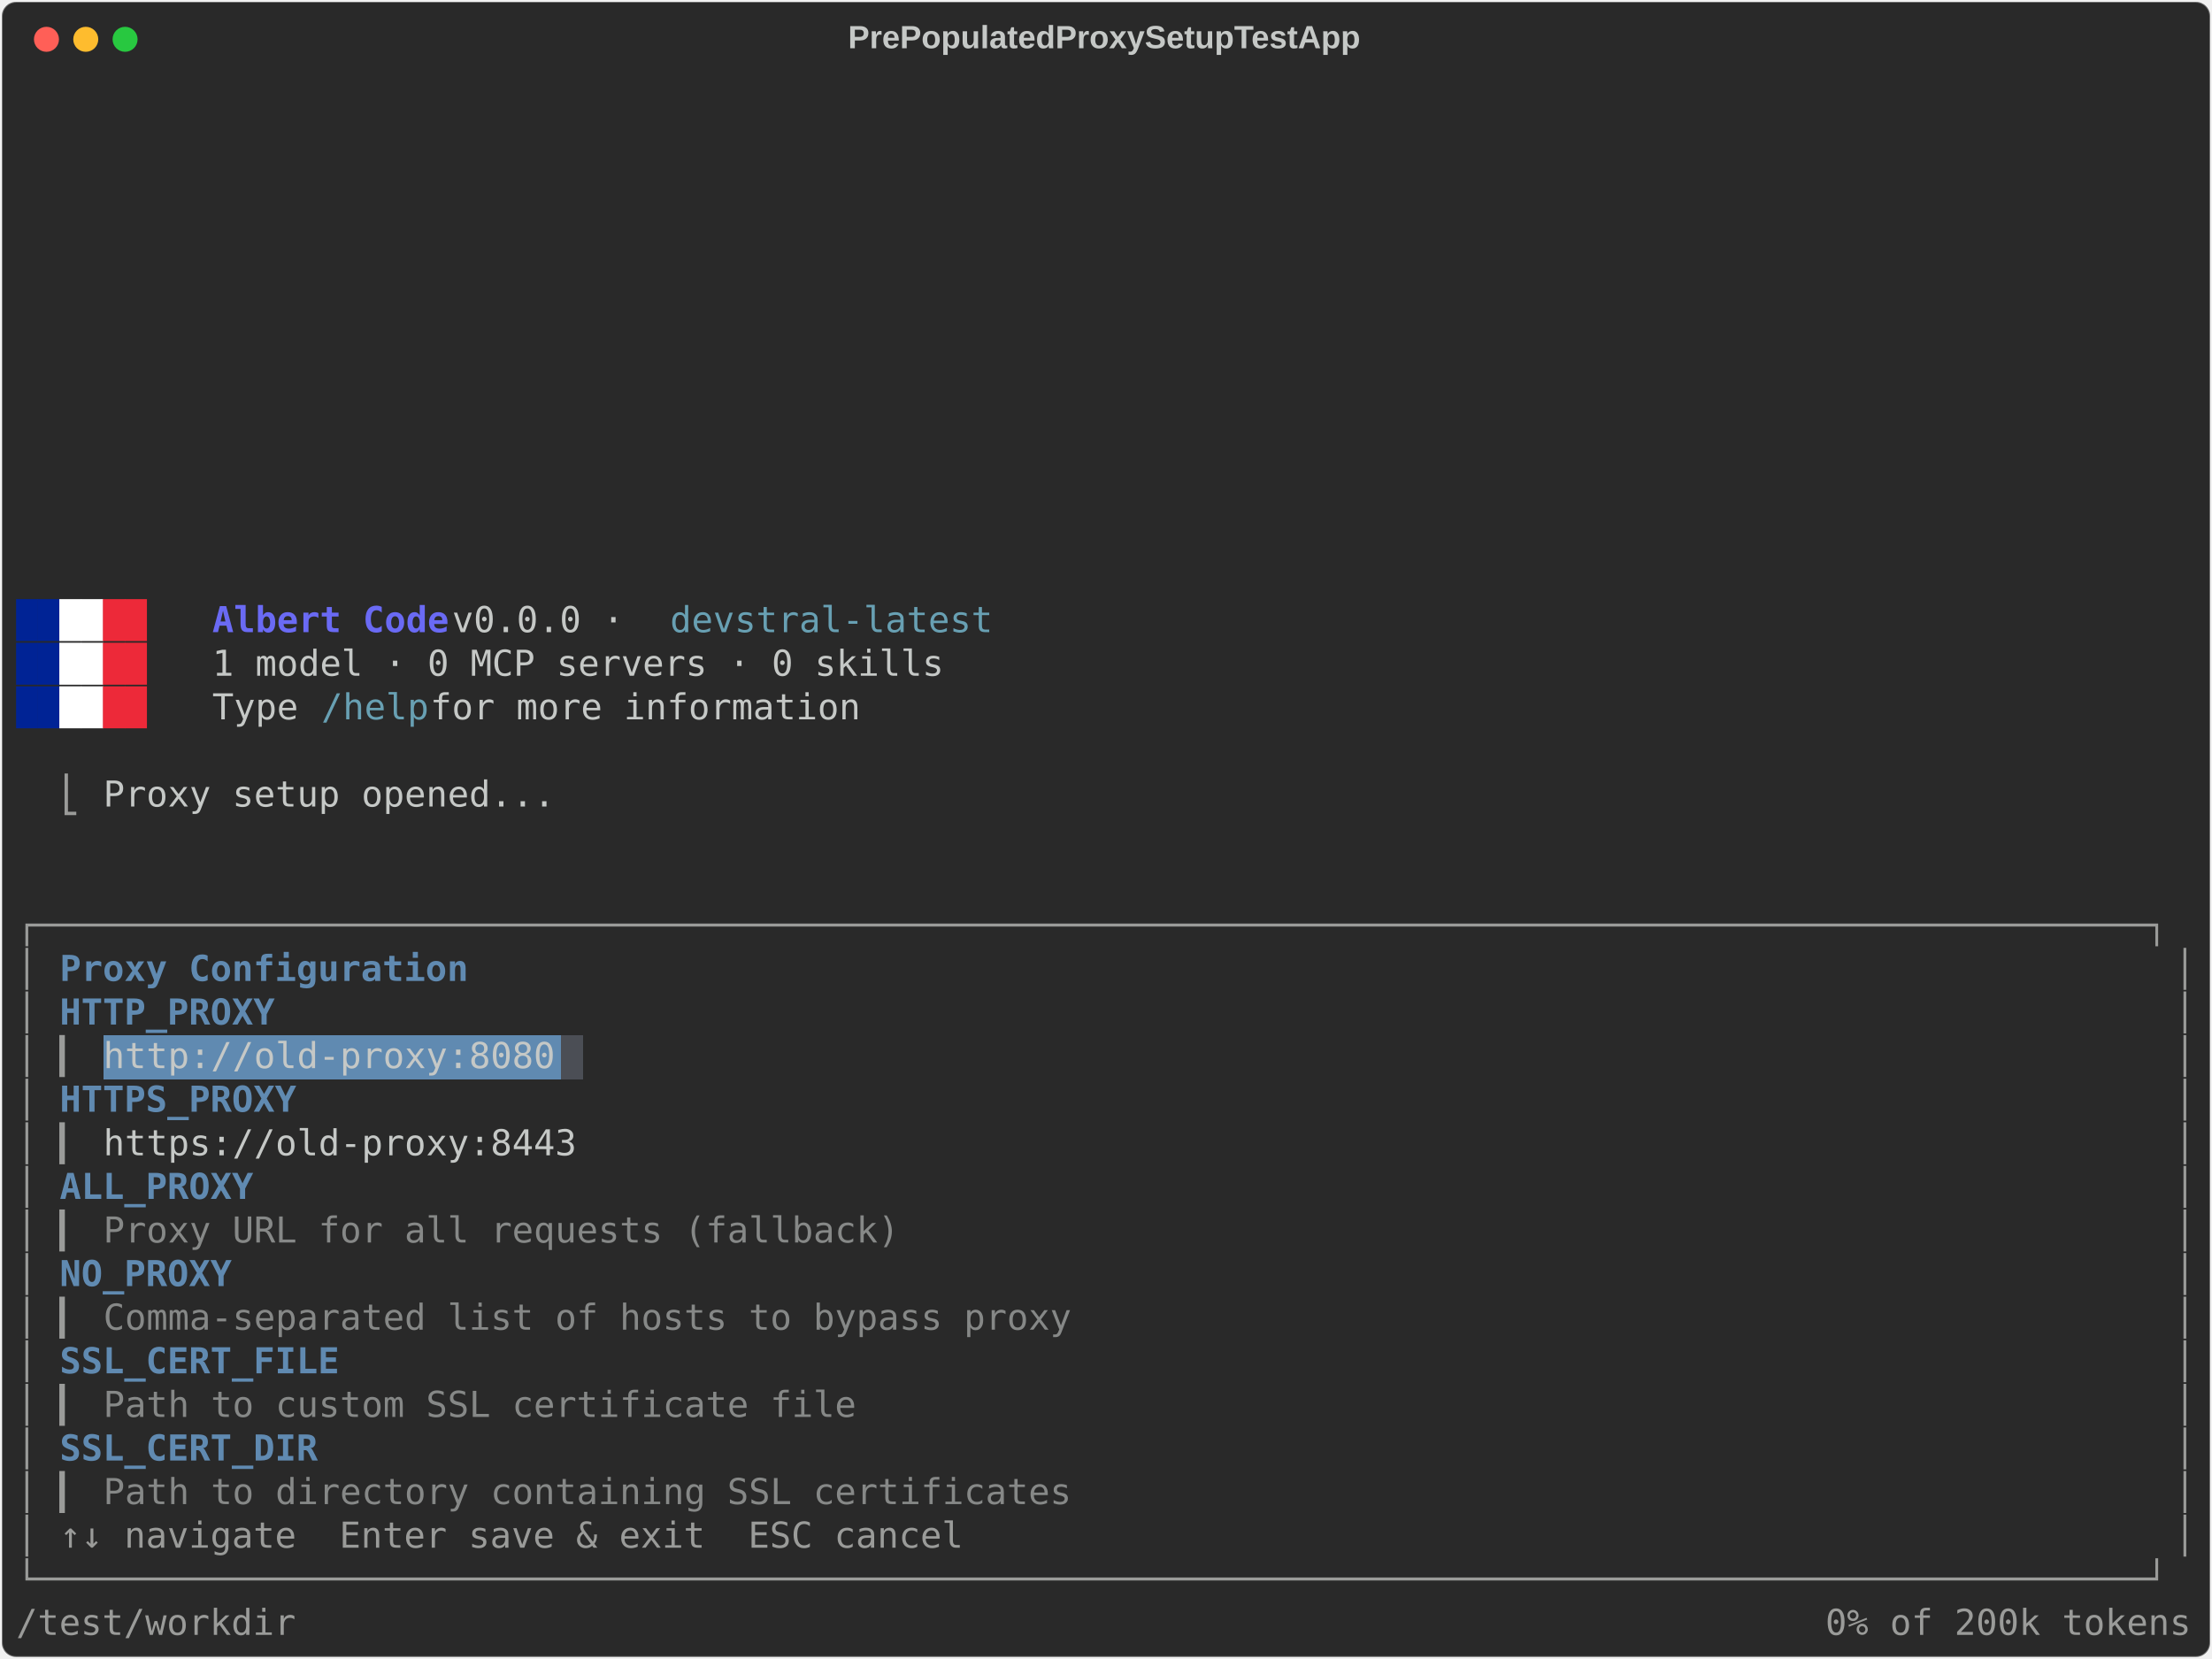
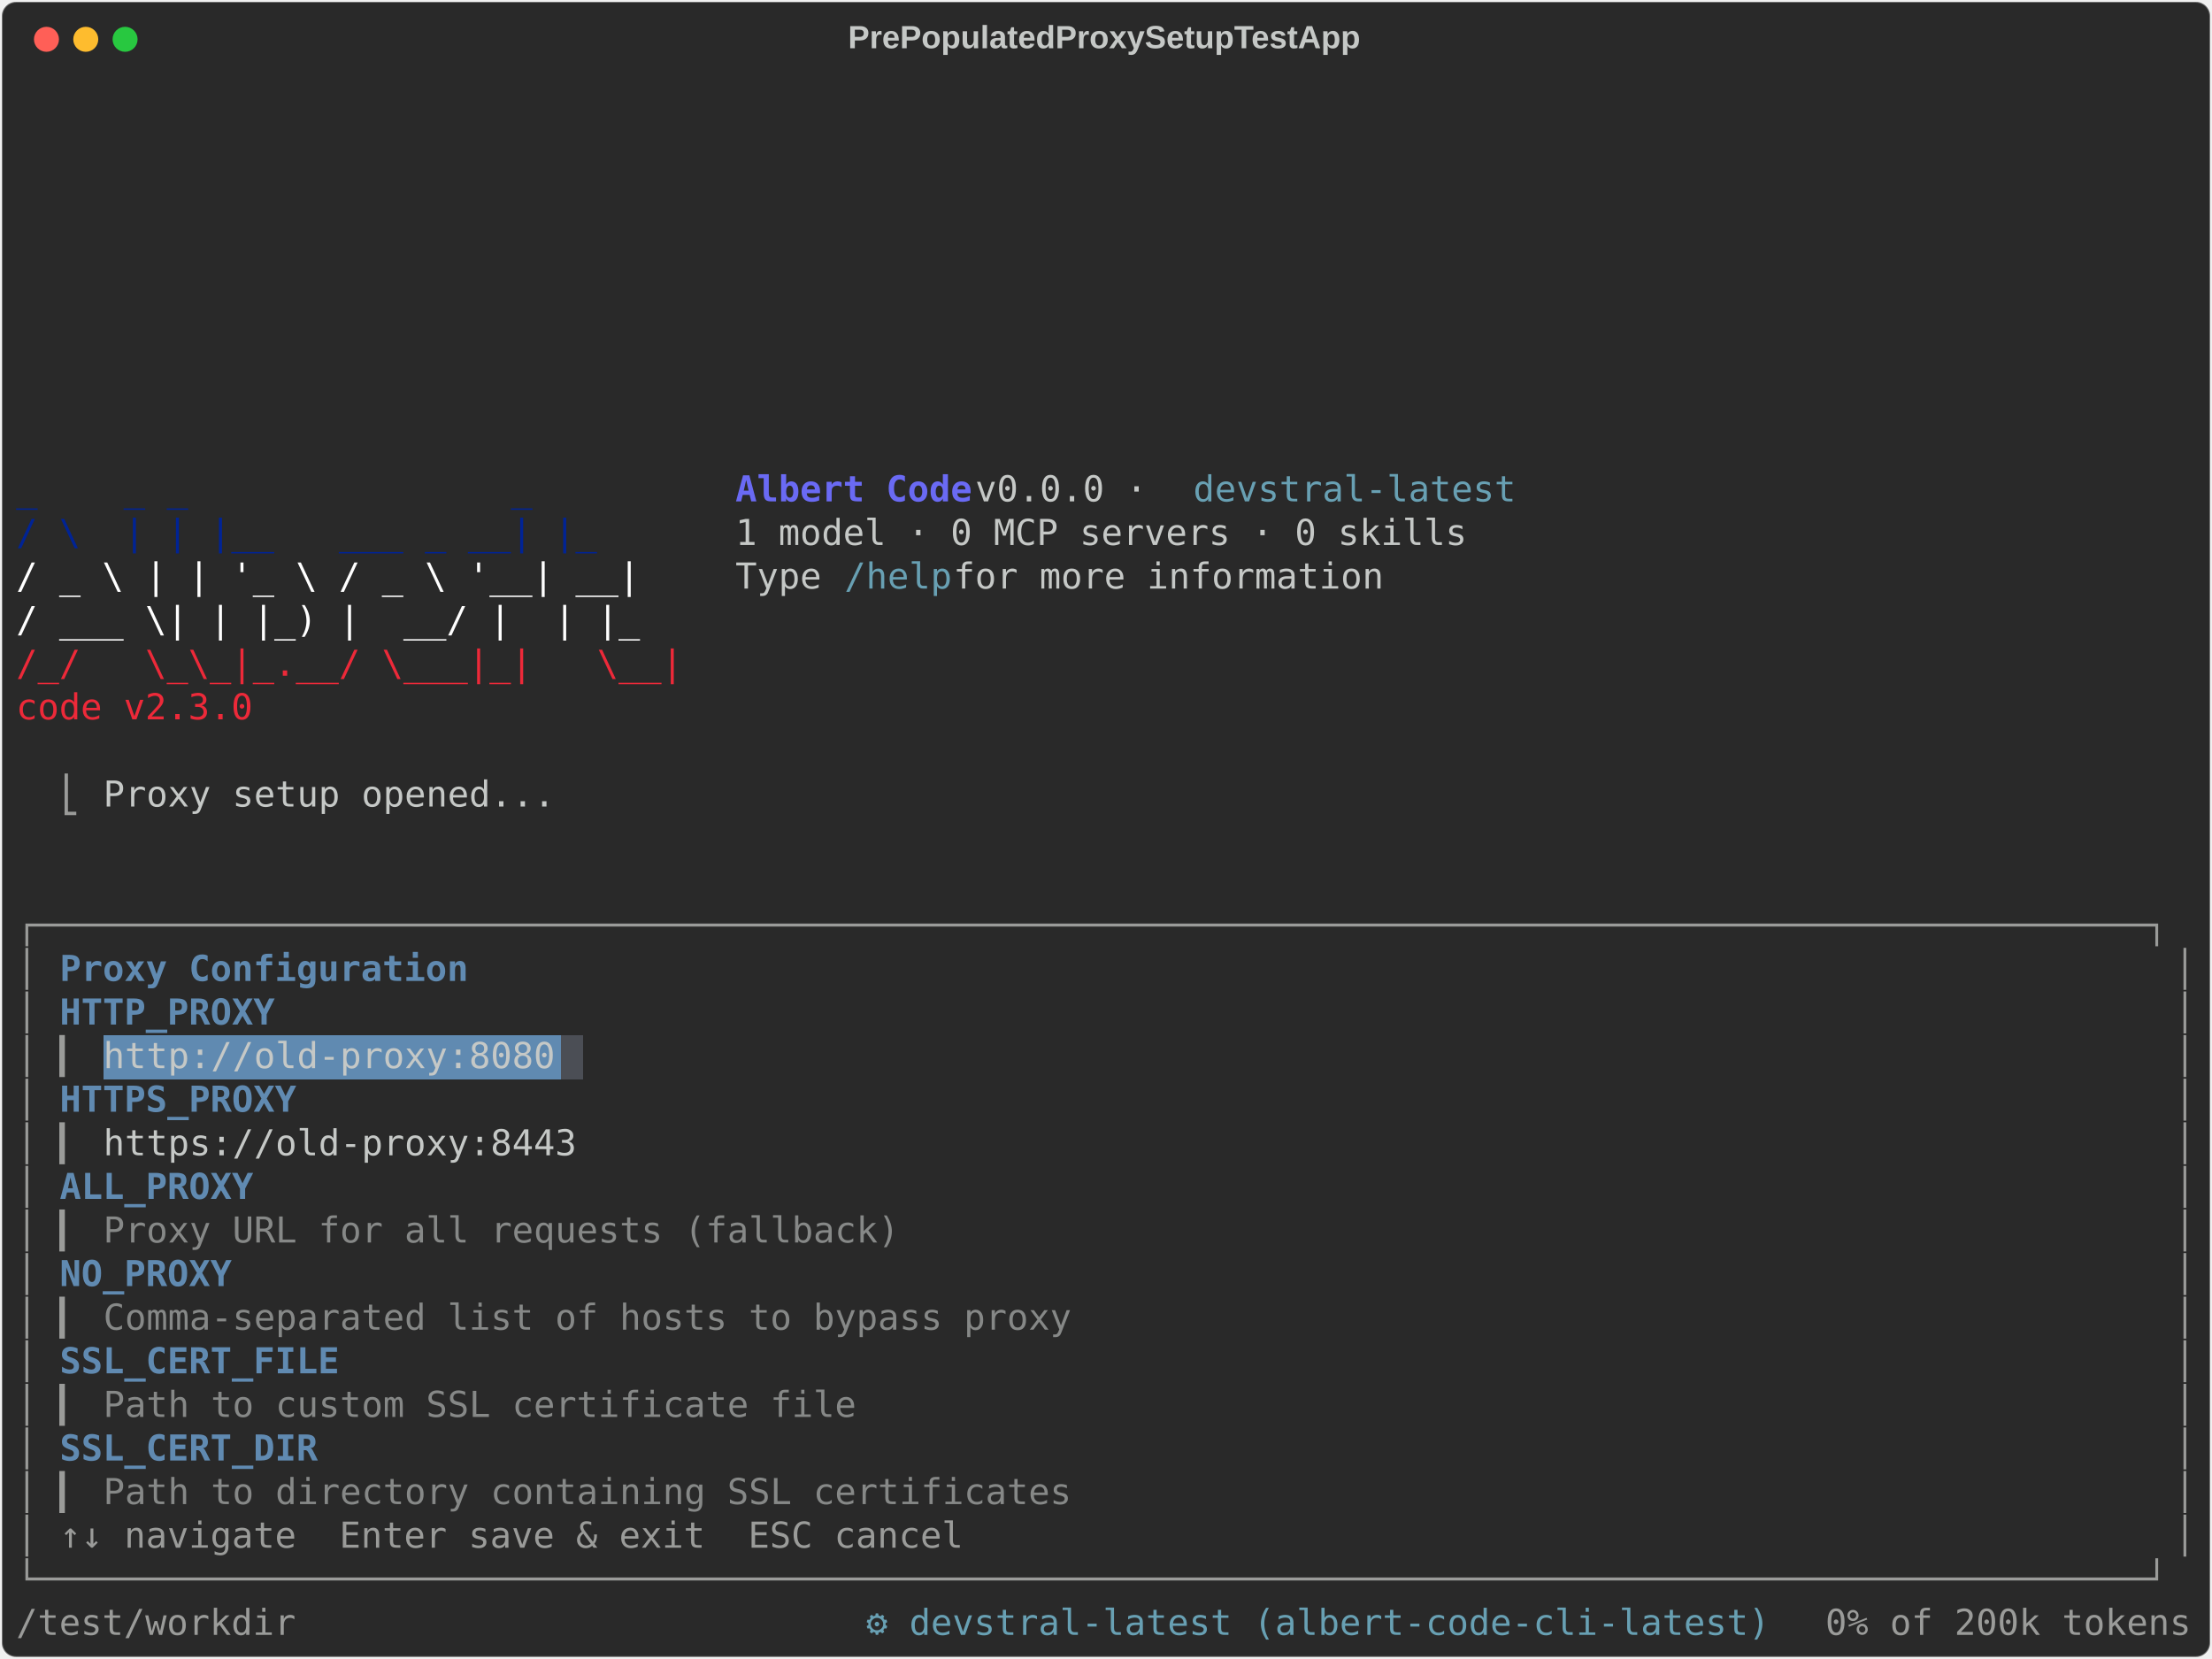
<svg xmlns="http://www.w3.org/2000/svg" class="rich-terminal" viewBox="0 0 1238 928.4">
  <style>

    @font-face {
        font-family: "Fira Code";
        src: local("FiraCode-Regular"),
                url("https://cdnjs.cloudflare.com/ajax/libs/firacode/6.2.0/woff2/FiraCode-Regular.woff2") format("woff2"),
                url("https://cdnjs.cloudflare.com/ajax/libs/firacode/6.2.0/woff/FiraCode-Regular.woff") format("woff");
        font-style: normal;
        font-weight: 400;
    }
    @font-face {
        font-family: "Fira Code";
        src: local("FiraCode-Bold"),
                url("https://cdnjs.cloudflare.com/ajax/libs/firacode/6.2.0/woff2/FiraCode-Bold.woff2") format("woff2"),
                url("https://cdnjs.cloudflare.com/ajax/libs/firacode/6.2.0/woff/FiraCode-Bold.woff") format("woff");
        font-style: bold;
        font-weight: 700;
    }

    .terminal-matrix {
        font-family: Fira Code, monospace;
        font-size: 20px;
        line-height: 24.4px;
        font-variant-east-asian: full-width;
    }

    .terminal-title {
        font-size: 18px;
        font-weight: bold;
        font-family: arial;
    }

    .terminal-r1 { fill: #c5c8c6 }
.terminal-r2 { fill: #002395 }
- .terminal-r3 { fill: #ffffff }
- .terminal-r4 { fill: #ed2939 }
- .terminal-r5 { fill: #6a6af4;font-weight: bold }
- .terminal-r6 { fill: #68a0b3 }
+ .terminal-r3 { fill: #6a6af4;font-weight: bold }
+ .terminal-r4 { fill: #68a0b3 }
+ .terminal-r5 { fill: #ffffff }
+ .terminal-r6 { fill: #ed2939 }
.terminal-r7 { fill: #9a9b99 }
.terminal-r8 { fill: #608ab1;font-weight: bold }
.terminal-r9 { fill: #868887 }
    </style>
  <defs>
    <clipPath id="terminal-clip-terminal">
      <rect x="0" y="0" width="1219.0" height="877.4" />
    </clipPath>
    <clipPath id="terminal-line-0">
      <rect x="0" y="1.5" width="1220" height="24.65" />
    </clipPath>
    <clipPath id="terminal-line-1">
      <rect x="0" y="25.9" width="1220" height="24.65" />
    </clipPath>
    <clipPath id="terminal-line-2">
      <rect x="0" y="50.3" width="1220" height="24.65" />
    </clipPath>
    <clipPath id="terminal-line-3">
      <rect x="0" y="74.7" width="1220" height="24.65" />
    </clipPath>
    <clipPath id="terminal-line-4">
      <rect x="0" y="99.1" width="1220" height="24.65" />
    </clipPath>
    <clipPath id="terminal-line-5">
      <rect x="0" y="123.5" width="1220" height="24.65" />
    </clipPath>
    <clipPath id="terminal-line-6">
      <rect x="0" y="147.9" width="1220" height="24.65" />
    </clipPath>
    <clipPath id="terminal-line-7">
      <rect x="0" y="172.3" width="1220" height="24.65" />
    </clipPath>
    <clipPath id="terminal-line-8">
      <rect x="0" y="196.7" width="1220" height="24.65" />
    </clipPath>
    <clipPath id="terminal-line-9">
      <rect x="0" y="221.1" width="1220" height="24.65" />
    </clipPath>
    <clipPath id="terminal-line-10">
      <rect x="0" y="245.5" width="1220" height="24.65" />
    </clipPath>
    <clipPath id="terminal-line-11">
      <rect x="0" y="269.9" width="1220" height="24.65" />
    </clipPath>
    <clipPath id="terminal-line-12">
      <rect x="0" y="294.3" width="1220" height="24.65" />
    </clipPath>
    <clipPath id="terminal-line-13">
      <rect x="0" y="318.7" width="1220" height="24.65" />
    </clipPath>
    <clipPath id="terminal-line-14">
      <rect x="0" y="343.1" width="1220" height="24.65" />
    </clipPath>
    <clipPath id="terminal-line-15">
      <rect x="0" y="367.5" width="1220" height="24.65" />
    </clipPath>
    <clipPath id="terminal-line-16">
      <rect x="0" y="391.9" width="1220" height="24.65" />
    </clipPath>
    <clipPath id="terminal-line-17">
      <rect x="0" y="416.3" width="1220" height="24.65" />
    </clipPath>
    <clipPath id="terminal-line-18">
      <rect x="0" y="440.7" width="1220" height="24.65" />
    </clipPath>
    <clipPath id="terminal-line-19">
      <rect x="0" y="465.1" width="1220" height="24.65" />
    </clipPath>
    <clipPath id="terminal-line-20">
      <rect x="0" y="489.5" width="1220" height="24.65" />
    </clipPath>
    <clipPath id="terminal-line-21">
      <rect x="0" y="513.9" width="1220" height="24.65" />
    </clipPath>
    <clipPath id="terminal-line-22">
      <rect x="0" y="538.3" width="1220" height="24.65" />
    </clipPath>
    <clipPath id="terminal-line-23">
      <rect x="0" y="562.7" width="1220" height="24.65" />
    </clipPath>
    <clipPath id="terminal-line-24">
      <rect x="0" y="587.1" width="1220" height="24.65" />
    </clipPath>
    <clipPath id="terminal-line-25">
      <rect x="0" y="611.5" width="1220" height="24.65" />
    </clipPath>
    <clipPath id="terminal-line-26">
      <rect x="0" y="635.9" width="1220" height="24.65" />
    </clipPath>
    <clipPath id="terminal-line-27">
      <rect x="0" y="660.3" width="1220" height="24.65" />
    </clipPath>
    <clipPath id="terminal-line-28">
      <rect x="0" y="684.7" width="1220" height="24.65" />
    </clipPath>
    <clipPath id="terminal-line-29">
      <rect x="0" y="709.1" width="1220" height="24.65" />
    </clipPath>
    <clipPath id="terminal-line-30">
      <rect x="0" y="733.5" width="1220" height="24.65" />
    </clipPath>
    <clipPath id="terminal-line-31">
      <rect x="0" y="757.9" width="1220" height="24.65" />
    </clipPath>
    <clipPath id="terminal-line-32">
      <rect x="0" y="782.3" width="1220" height="24.65" />
    </clipPath>
    <clipPath id="terminal-line-33">
      <rect x="0" y="806.7" width="1220" height="24.65" />
    </clipPath>
    <clipPath id="terminal-line-34">
      <rect x="0" y="831.1" width="1220" height="24.65" />
    </clipPath>
  </defs>
  <rect fill="#292929" stroke="rgba(255,255,255,0.35)" stroke-width="1" x="1" y="1" width="1236" height="926.4" rx="8" />
  <text class="terminal-title" fill="#c5c8c6" text-anchor="middle" x="618" y="27">PrePopulatedProxySetupTestApp</text>
  <g transform="translate(26,22)">
    <circle cx="0" cy="0" r="7" fill="#ff5f57" />
    <circle cx="22" cy="0" r="7" fill="#febc2e" />
    <circle cx="44" cy="0" r="7" fill="#28c840" />
  </g>
  <g transform="translate(9, 41)" clip-path="url(#terminal-clip-terminal)">
    <rect fill="#608ab1" x="48.8" y="538.3" width="256.2" height="24.65" shape-rendering="crispEdges" />
    <rect fill="#4b4e55" x="305" y="538.3" width="12.2" height="24.65" shape-rendering="crispEdges" />
    <g class="terminal-matrix">
      <text class="terminal-r1" x="1220" y="20" textLength="12.2" clip-path="url(#terminal-line-0)">
</text>
      <text class="terminal-r1" x="1220" y="44.4" textLength="12.2" clip-path="url(#terminal-line-1)">
</text>
      <text class="terminal-r1" x="1220" y="68.8" textLength="12.2" clip-path="url(#terminal-line-2)">
</text>
      <text class="terminal-r1" x="1220" y="93.2" textLength="12.2" clip-path="url(#terminal-line-3)">
</text>
      <text class="terminal-r1" x="1220" y="117.6" textLength="12.2" clip-path="url(#terminal-line-4)">
</text>
      <text class="terminal-r1" x="1220" y="142" textLength="12.2" clip-path="url(#terminal-line-5)">
</text>
      <text class="terminal-r1" x="1220" y="166.4" textLength="12.2" clip-path="url(#terminal-line-6)">
</text>
      <text class="terminal-r1" x="1220" y="190.8" textLength="12.2" clip-path="url(#terminal-line-7)">
</text>
      <text class="terminal-r1" x="1220" y="215.2" textLength="12.2" clip-path="url(#terminal-line-8)">
</text>
+       <text class="terminal-r2" x="0" y="239.6" textLength="378.2" clip-path="url(#terminal-line-9)">    _    _ _               _   </text>
+       <text class="terminal-r3" x="402.6" y="239.6" textLength="134.2" clip-path="url(#terminal-line-9)">Albert Code</text>
+       <text class="terminal-r1" x="536.8" y="239.6" textLength="122" clip-path="url(#terminal-line-9)"> v0.0.0 · </text>
+       <text class="terminal-r4" x="658.8" y="239.6" textLength="183" clip-path="url(#terminal-line-9)">devstral-latest</text>
      <text class="terminal-r1" x="1220" y="239.6" textLength="12.2" clip-path="url(#terminal-line-9)">
</text>
+       <text class="terminal-r2" x="0" y="264" textLength="378.2" clip-path="url(#terminal-line-10)">   / \  | | |__   ___ _ __| |_ </text>
+       <text class="terminal-r1" x="402.6" y="264" textLength="414.8" clip-path="url(#terminal-line-10)">1 model · 0 MCP servers · 0 skills</text>
      <text class="terminal-r1" x="1220" y="264" textLength="12.2" clip-path="url(#terminal-line-10)">
</text>
+       <text class="terminal-r5" x="0" y="288.4" textLength="378.2" clip-path="url(#terminal-line-11)">  / _ \ | | '_ \ / _ \ '__| __|</text>
+       <text class="terminal-r1" x="402.6" y="288.4" textLength="61" clip-path="url(#terminal-line-11)">Type </text>
+       <text class="terminal-r4" x="463.6" y="288.4" textLength="61" clip-path="url(#terminal-line-11)">/help</text>
+       <text class="terminal-r1" x="524.6" y="288.4" textLength="256.2" clip-path="url(#terminal-line-11)"> for more information</text>
      <text class="terminal-r1" x="1220" y="288.4" textLength="12.2" clip-path="url(#terminal-line-11)">
</text>
-       <text class="terminal-r2" x="0" y="312.8" textLength="12.2" clip-path="url(#terminal-line-12)">█</text>
-       <text class="terminal-r2" x="12.2" y="312.8" textLength="12.2" clip-path="url(#terminal-line-12)">█</text>
-       <text class="terminal-r3" x="24.4" y="312.8" textLength="12.2" clip-path="url(#terminal-line-12)">█</text>
-       <text class="terminal-r3" x="36.6" y="312.8" textLength="12.2" clip-path="url(#terminal-line-12)">█</text>
-       <text class="terminal-r4" x="48.8" y="312.8" textLength="12.2" clip-path="url(#terminal-line-12)">█</text>
-       <text class="terminal-r4" x="61" y="312.8" textLength="12.2" clip-path="url(#terminal-line-12)">█</text>
-       <text class="terminal-r5" x="109.8" y="312.8" textLength="134.2" clip-path="url(#terminal-line-12)">Albert Code</text>
-       <text class="terminal-r1" x="244" y="312.8" textLength="122" clip-path="url(#terminal-line-12)"> v0.0.0 · </text>
-       <text class="terminal-r6" x="366" y="312.8" textLength="183" clip-path="url(#terminal-line-12)">devstral-latest</text>
+       <text class="terminal-r5" x="0" y="312.8" textLength="378.2" clip-path="url(#terminal-line-12)"> / ___ \| | |_) |  __/ |  | |_ </text>
      <text class="terminal-r1" x="1220" y="312.8" textLength="12.2" clip-path="url(#terminal-line-12)">
</text>
-       <text class="terminal-r2" x="0" y="337.2" textLength="12.2" clip-path="url(#terminal-line-13)">█</text>
-       <text class="terminal-r2" x="12.2" y="337.2" textLength="12.2" clip-path="url(#terminal-line-13)">█</text>
-       <text class="terminal-r3" x="24.4" y="337.2" textLength="12.2" clip-path="url(#terminal-line-13)">█</text>
-       <text class="terminal-r3" x="36.6" y="337.2" textLength="12.2" clip-path="url(#terminal-line-13)">█</text>
-       <text class="terminal-r4" x="48.8" y="337.2" textLength="12.2" clip-path="url(#terminal-line-13)">█</text>
-       <text class="terminal-r4" x="61" y="337.2" textLength="12.2" clip-path="url(#terminal-line-13)">█</text>
-       <text class="terminal-r1" x="109.8" y="337.2" textLength="414.8" clip-path="url(#terminal-line-13)">1 model · 0 MCP servers · 0 skills</text>
+       <text class="terminal-r6" x="0" y="337.2" textLength="378.2" clip-path="url(#terminal-line-13)">/_/   \_\_|_.__/ \___|_|   \__|</text>
      <text class="terminal-r1" x="1220" y="337.2" textLength="12.2" clip-path="url(#terminal-line-13)">
</text>
-       <text class="terminal-r2" x="0" y="361.6" textLength="12.2" clip-path="url(#terminal-line-14)">█</text>
-       <text class="terminal-r2" x="12.2" y="361.6" textLength="12.2" clip-path="url(#terminal-line-14)">█</text>
-       <text class="terminal-r3" x="24.4" y="361.6" textLength="12.2" clip-path="url(#terminal-line-14)">█</text>
-       <text class="terminal-r3" x="36.6" y="361.6" textLength="12.2" clip-path="url(#terminal-line-14)">█</text>
-       <text class="terminal-r4" x="48.8" y="361.6" textLength="12.2" clip-path="url(#terminal-line-14)">█</text>
-       <text class="terminal-r4" x="61" y="361.6" textLength="12.2" clip-path="url(#terminal-line-14)">█</text>
-       <text class="terminal-r1" x="109.8" y="361.6" textLength="61" clip-path="url(#terminal-line-14)">Type </text>
-       <text class="terminal-r6" x="170.8" y="361.6" textLength="61" clip-path="url(#terminal-line-14)">/help</text>
-       <text class="terminal-r1" x="231.8" y="361.6" textLength="256.2" clip-path="url(#terminal-line-14)"> for more information</text>
+       <text class="terminal-r6" x="0" y="361.6" textLength="353.8" clip-path="url(#terminal-line-14)">                  code v2.3.0</text>
      <text class="terminal-r1" x="1220" y="361.6" textLength="12.2" clip-path="url(#terminal-line-14)">
</text>
      <text class="terminal-r1" x="1220" y="386" textLength="12.2" clip-path="url(#terminal-line-15)">
</text>
      <text class="terminal-r7" x="24.4" y="410.4" textLength="12.2" clip-path="url(#terminal-line-16)">⎣</text>
      <text class="terminal-r1" x="48.8" y="410.4" textLength="256.2" clip-path="url(#terminal-line-16)">Proxy setup opened...</text>
      <text class="terminal-r1" x="1220" y="410.4" textLength="12.2" clip-path="url(#terminal-line-16)">
</text>
      <text class="terminal-r1" x="1220" y="434.8" textLength="12.2" clip-path="url(#terminal-line-17)">
</text>
      <text class="terminal-r1" x="1220" y="459.2" textLength="12.2" clip-path="url(#terminal-line-18)">
</text>
      <text class="terminal-r7" x="0" y="483.6" textLength="1220" clip-path="url(#terminal-line-19)">┌──────────────────────────────────────────────────────────────────────────────────────────────────┐</text>
      <text class="terminal-r1" x="1220" y="483.6" textLength="12.2" clip-path="url(#terminal-line-19)">
</text>
      <text class="terminal-r7" x="0" y="508" textLength="12.2" clip-path="url(#terminal-line-20)">│</text>
      <text class="terminal-r8" x="24.4" y="508" textLength="231.8" clip-path="url(#terminal-line-20)">Proxy Configuration</text>
      <text class="terminal-r7" x="1207.8" y="508" textLength="12.2" clip-path="url(#terminal-line-20)">│</text>
      <text class="terminal-r1" x="1220" y="508" textLength="12.2" clip-path="url(#terminal-line-20)">
</text>
      <text class="terminal-r7" x="0" y="532.4" textLength="12.2" clip-path="url(#terminal-line-21)">│</text>
      <text class="terminal-r8" x="24.4" y="532.4" textLength="122" clip-path="url(#terminal-line-21)">HTTP_PROXY</text>
      <text class="terminal-r7" x="1207.8" y="532.4" textLength="12.2" clip-path="url(#terminal-line-21)">│</text>
      <text class="terminal-r1" x="1220" y="532.4" textLength="12.2" clip-path="url(#terminal-line-21)">
</text>
      <text class="terminal-r7" x="0" y="556.8" textLength="12.2" clip-path="url(#terminal-line-22)">│</text>
      <text class="terminal-r7" x="24.4" y="556.8" textLength="12.2" clip-path="url(#terminal-line-22)">▎</text>
      <text class="terminal-r1" x="48.8" y="556.8" textLength="256.2" clip-path="url(#terminal-line-22)">http://old-proxy:8080</text>
      <text class="terminal-r7" x="1207.8" y="556.8" textLength="12.2" clip-path="url(#terminal-line-22)">│</text>
      <text class="terminal-r1" x="1220" y="556.8" textLength="12.2" clip-path="url(#terminal-line-22)">
</text>
      <text class="terminal-r7" x="0" y="581.2" textLength="12.2" clip-path="url(#terminal-line-23)">│</text>
      <text class="terminal-r8" x="24.4" y="581.2" textLength="134.2" clip-path="url(#terminal-line-23)">HTTPS_PROXY</text>
      <text class="terminal-r7" x="1207.8" y="581.2" textLength="12.2" clip-path="url(#terminal-line-23)">│</text>
      <text class="terminal-r1" x="1220" y="581.2" textLength="12.2" clip-path="url(#terminal-line-23)">
</text>
      <text class="terminal-r7" x="0" y="605.6" textLength="12.2" clip-path="url(#terminal-line-24)">│</text>
      <text class="terminal-r7" x="24.4" y="605.6" textLength="12.2" clip-path="url(#terminal-line-24)">▎</text>
      <text class="terminal-r1" x="48.8" y="605.6" textLength="1146.8" clip-path="url(#terminal-line-24)">https://old-proxy:8443                                                                        </text>
      <text class="terminal-r7" x="1207.8" y="605.6" textLength="12.2" clip-path="url(#terminal-line-24)">│</text>
      <text class="terminal-r1" x="1220" y="605.6" textLength="12.2" clip-path="url(#terminal-line-24)">
</text>
      <text class="terminal-r7" x="0" y="630" textLength="12.2" clip-path="url(#terminal-line-25)">│</text>
      <text class="terminal-r8" x="24.4" y="630" textLength="109.8" clip-path="url(#terminal-line-25)">ALL_PROXY</text>
      <text class="terminal-r7" x="1207.8" y="630" textLength="12.2" clip-path="url(#terminal-line-25)">│</text>
      <text class="terminal-r1" x="1220" y="630" textLength="12.2" clip-path="url(#terminal-line-25)">
</text>
      <text class="terminal-r7" x="0" y="654.4" textLength="12.2" clip-path="url(#terminal-line-26)">│</text>
      <text class="terminal-r7" x="24.4" y="654.4" textLength="12.2" clip-path="url(#terminal-line-26)">▎</text>
      <text class="terminal-r9" x="48.8" y="654.4" textLength="451.4" clip-path="url(#terminal-line-26)">Proxy URL for all requests (fallback)</text>
      <text class="terminal-r7" x="1207.8" y="654.4" textLength="12.2" clip-path="url(#terminal-line-26)">│</text>
      <text class="terminal-r1" x="1220" y="654.4" textLength="12.2" clip-path="url(#terminal-line-26)">
</text>
      <text class="terminal-r7" x="0" y="678.8" textLength="12.2" clip-path="url(#terminal-line-27)">│</text>
      <text class="terminal-r8" x="24.4" y="678.8" textLength="97.6" clip-path="url(#terminal-line-27)">NO_PROXY</text>
      <text class="terminal-r7" x="1207.8" y="678.8" textLength="12.2" clip-path="url(#terminal-line-27)">│</text>
      <text class="terminal-r1" x="1220" y="678.8" textLength="12.2" clip-path="url(#terminal-line-27)">
</text>
      <text class="terminal-r7" x="0" y="703.2" textLength="12.2" clip-path="url(#terminal-line-28)">│</text>
      <text class="terminal-r7" x="24.4" y="703.2" textLength="12.2" clip-path="url(#terminal-line-28)">▎</text>
      <text class="terminal-r9" x="48.8" y="703.2" textLength="549" clip-path="url(#terminal-line-28)">Comma-separated list of hosts to bypass proxy</text>
      <text class="terminal-r7" x="1207.8" y="703.2" textLength="12.2" clip-path="url(#terminal-line-28)">│</text>
      <text class="terminal-r1" x="1220" y="703.2" textLength="12.2" clip-path="url(#terminal-line-28)">
</text>
      <text class="terminal-r7" x="0" y="727.6" textLength="12.2" clip-path="url(#terminal-line-29)">│</text>
      <text class="terminal-r8" x="24.4" y="727.6" textLength="158.6" clip-path="url(#terminal-line-29)">SSL_CERT_FILE</text>
      <text class="terminal-r7" x="1207.8" y="727.6" textLength="12.2" clip-path="url(#terminal-line-29)">│</text>
      <text class="terminal-r1" x="1220" y="727.6" textLength="12.2" clip-path="url(#terminal-line-29)">
</text>
      <text class="terminal-r7" x="0" y="752" textLength="12.2" clip-path="url(#terminal-line-30)">│</text>
      <text class="terminal-r7" x="24.4" y="752" textLength="12.2" clip-path="url(#terminal-line-30)">▎</text>
      <text class="terminal-r9" x="48.8" y="752" textLength="427" clip-path="url(#terminal-line-30)">Path to custom SSL certificate file</text>
      <text class="terminal-r7" x="1207.8" y="752" textLength="12.2" clip-path="url(#terminal-line-30)">│</text>
      <text class="terminal-r1" x="1220" y="752" textLength="12.2" clip-path="url(#terminal-line-30)">
</text>
      <text class="terminal-r7" x="0" y="776.4" textLength="12.2" clip-path="url(#terminal-line-31)">│</text>
      <text class="terminal-r8" x="24.4" y="776.4" textLength="146.4" clip-path="url(#terminal-line-31)">SSL_CERT_DIR</text>
      <text class="terminal-r7" x="1207.8" y="776.4" textLength="12.2" clip-path="url(#terminal-line-31)">│</text>
      <text class="terminal-r1" x="1220" y="776.4" textLength="12.2" clip-path="url(#terminal-line-31)">
</text>
      <text class="terminal-r7" x="0" y="800.8" textLength="12.2" clip-path="url(#terminal-line-32)">│</text>
      <text class="terminal-r7" x="24.4" y="800.8" textLength="12.2" clip-path="url(#terminal-line-32)">▎</text>
      <text class="terminal-r9" x="48.8" y="800.8" textLength="549" clip-path="url(#terminal-line-32)">Path to directory containing SSL certificates</text>
      <text class="terminal-r7" x="1207.8" y="800.8" textLength="12.2" clip-path="url(#terminal-line-32)">│</text>
      <text class="terminal-r1" x="1220" y="800.8" textLength="12.2" clip-path="url(#terminal-line-32)">
</text>
      <text class="terminal-r7" x="0" y="825.2" textLength="12.2" clip-path="url(#terminal-line-33)">│</text>
      <text class="terminal-r7" x="24.4" y="825.2" textLength="512.4" clip-path="url(#terminal-line-33)">↑↓ navigate  Enter save &amp; exit  ESC cancel</text>
      <text class="terminal-r7" x="1207.8" y="825.2" textLength="12.2" clip-path="url(#terminal-line-33)">│</text>
      <text class="terminal-r1" x="1220" y="825.2" textLength="12.2" clip-path="url(#terminal-line-33)">
</text>
      <text class="terminal-r7" x="0" y="849.6" textLength="1220" clip-path="url(#terminal-line-34)">└──────────────────────────────────────────────────────────────────────────────────────────────────┘</text>
      <text class="terminal-r1" x="1220" y="849.6" textLength="12.2" clip-path="url(#terminal-line-34)">
</text>
      <text class="terminal-r7" x="0" y="874" textLength="158.6" clip-path="url(#terminal-line-35)">/test/workdir</text>
+       <text class="terminal-r4" x="475.8" y="874" textLength="512.4" clip-path="url(#terminal-line-35)">⚙ devstral-latest (albert-code-cli-latest)</text>
      <text class="terminal-r7" x="1012.6" y="874" textLength="207.4" clip-path="url(#terminal-line-35)">0% of 200k tokens</text>
    </g>
  </g>
</svg>
